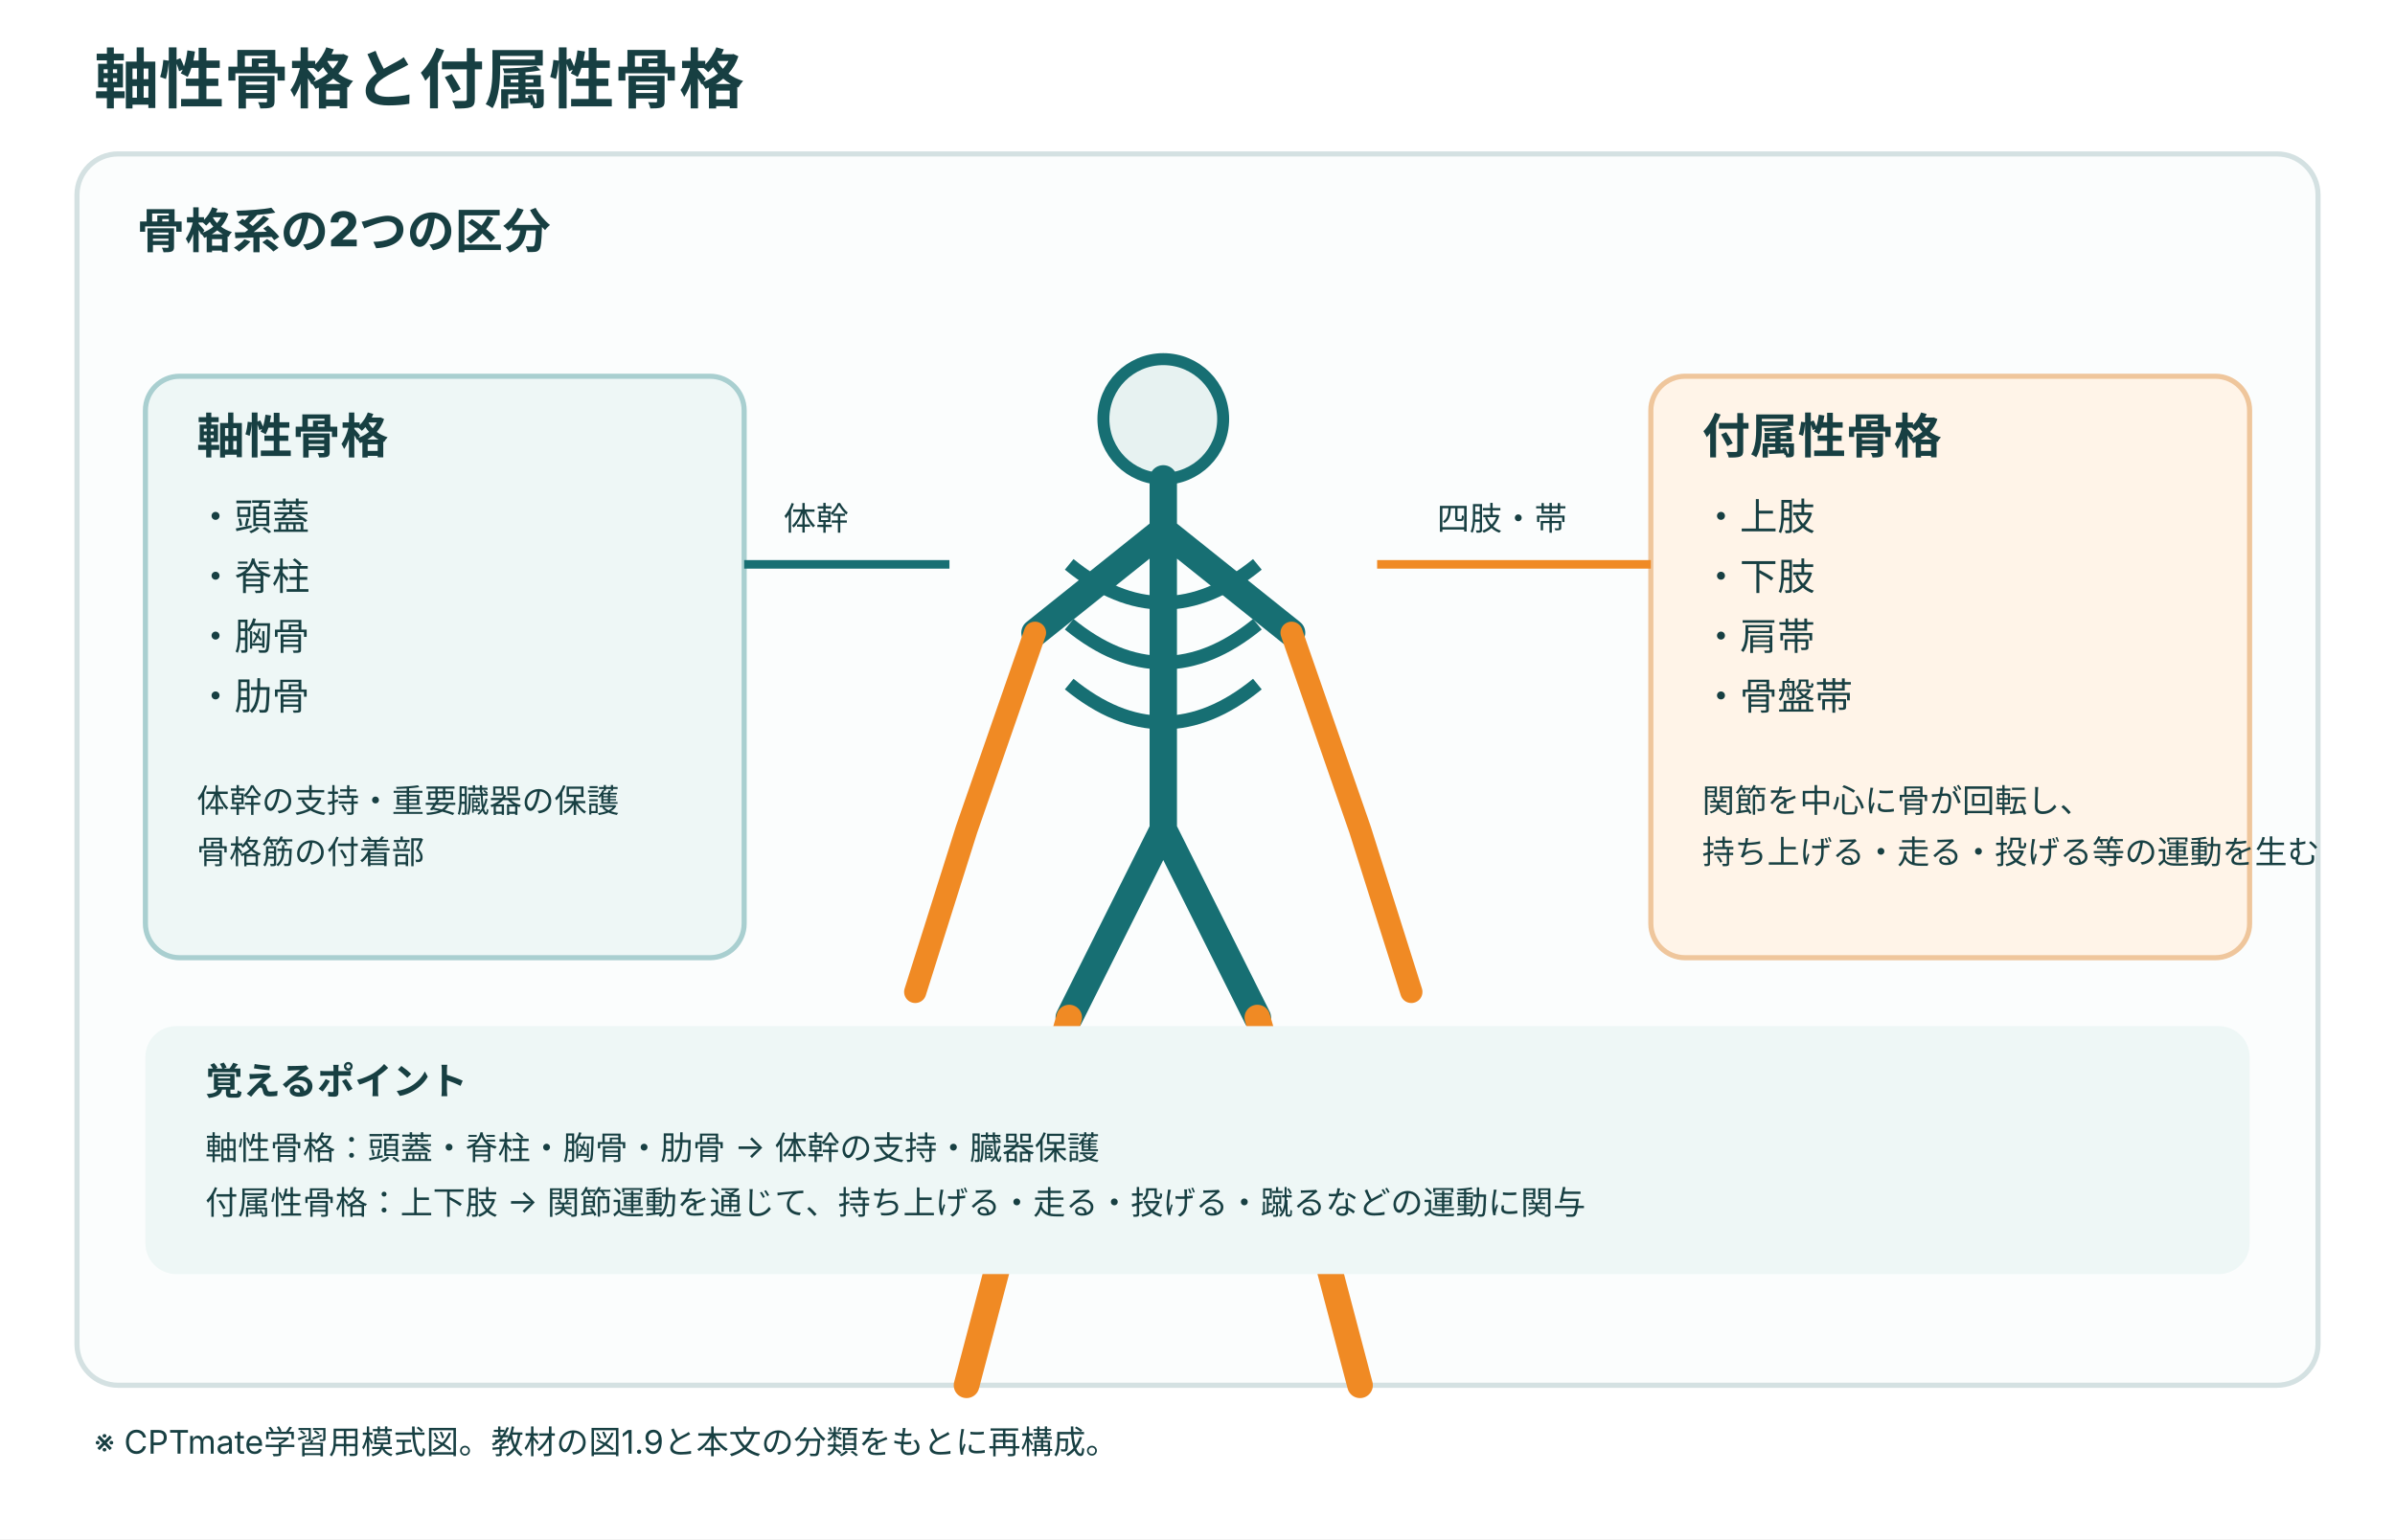
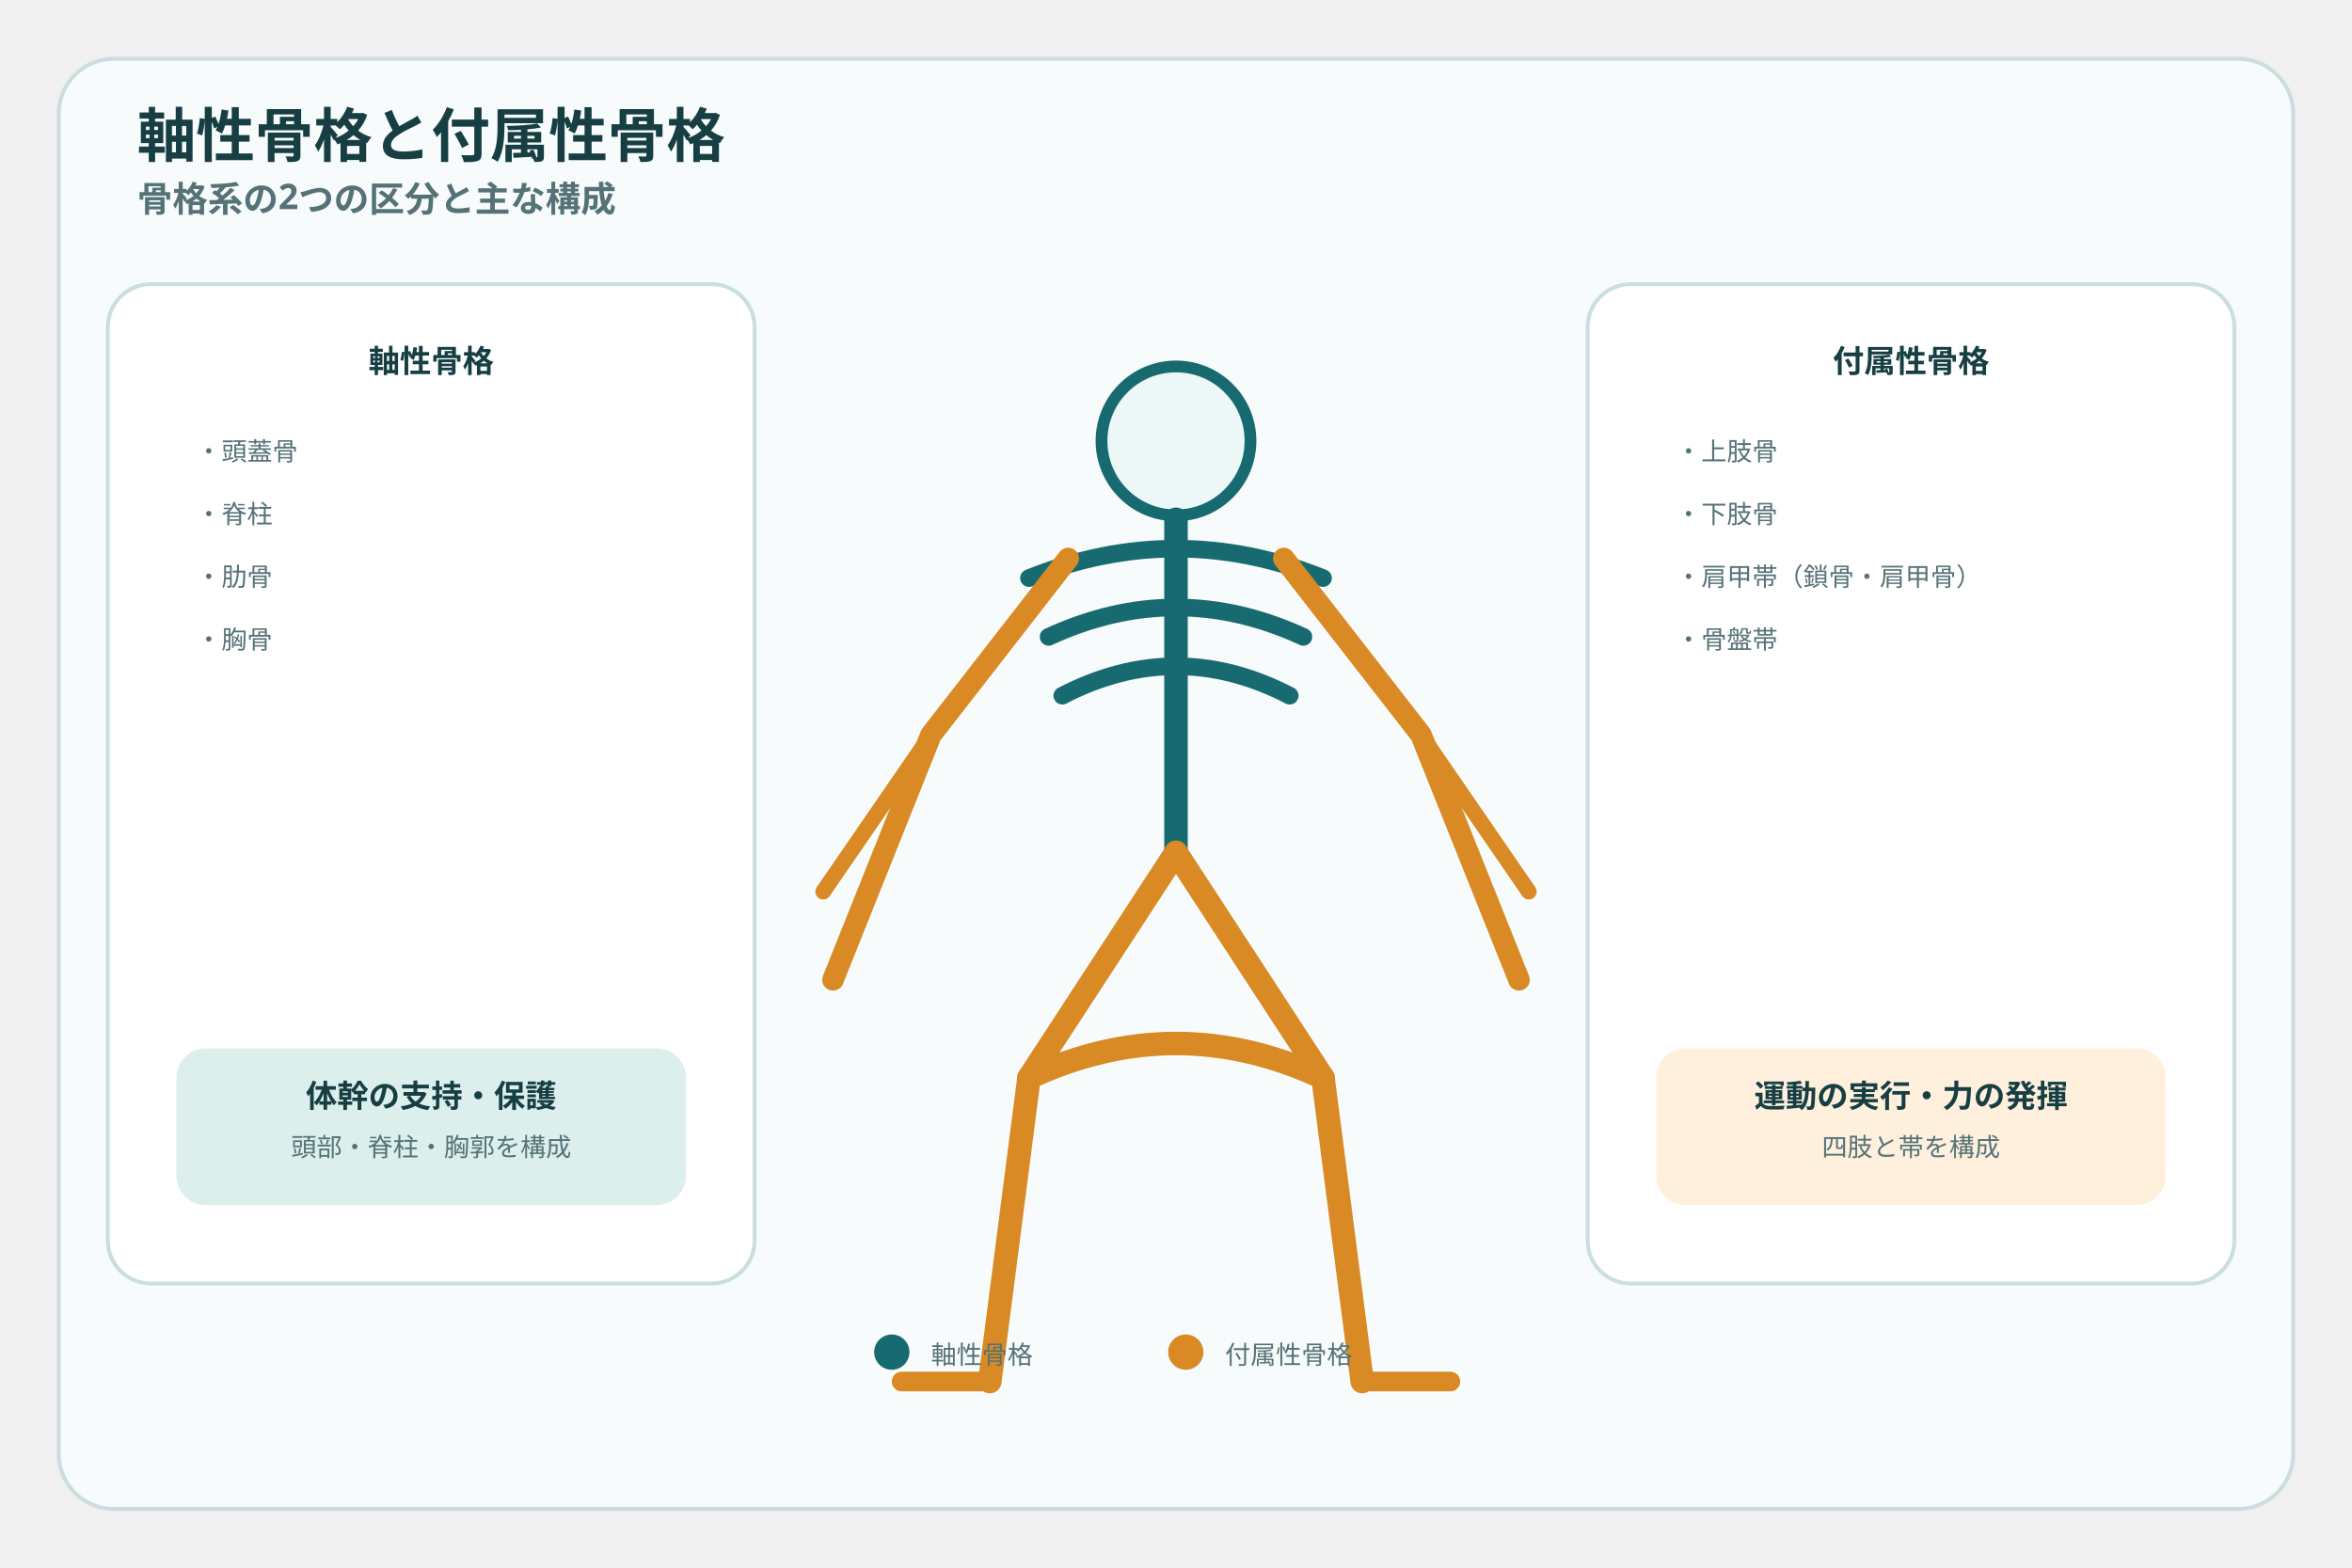
- <svg xmlns="http://www.w3.org/2000/svg" viewBox="0 0 1400 900">
-   <rect width="1400" height="900" fill="#fff" />
-   <style>.t{font-family:-apple-system,BlinkMacSystemFont,"Noto Sans JP","Yu Gothic",sans-serif;fill:#173f42}.h{font-size:38px;font-weight:800}.sh{font-size:28px;font-weight:800}.tx{font-size:22px}.sm{font-size:19px}.b{font-weight:800}.panel{fill:#fbfdfd;stroke:#d4e1e2;stroke-width:3}</style>
-   <text x="55" y="60" class="t h">軸性骨格と付属性骨格</text>
-   <rect x="45" y="90" width="1310" height="720" rx="24" class="panel" />
-   <text x="80" y="145" class="t sh">骨格系の2つの区分</text>
-   <g transform="translate(500,185)">
-     <circle cx="180" cy="60" r="35" fill="#e7f2f1" stroke="#176f73" stroke-width="7" />
-     <path d="M180 95 L180 300 M180 125 L105 185 M180 125 L255 185 M180 300 L125 410 M180 300 L235 410" fill="none" stroke="#176f73" stroke-width="16" stroke-linecap="round" />
-     <path d="M125 145 Q180 190 235 145 M125 180 Q180 225 235 180 M125 215 Q180 260 235 215" fill="none" stroke="#176f73" stroke-width="8" />
-     <path d="M105 185 L65 300 M255 185 L295 300 M65 300 L35 395 M295 300 L325 395" fill="none" stroke="#f08a24" stroke-width="13" stroke-linecap="round" />
-     <path d="M125 410 L90 530 M235 410 L270 530 M90 530 L65 625 M270 530 L295 625" fill="none" stroke="#f08a24" stroke-width="15" stroke-linecap="round" />
+ <svg xmlns="http://www.w3.org/2000/svg" width="1200" height="800" viewBox="0 0 1200 800">
+   <defs>
+     <marker id="a" markerWidth="10" markerHeight="10" refX="8" refY="5" orient="auto">
+       <path d="M0,0 L10,5 L0,10 z" fill="#6d8587" />
+     </marker>
+   </defs>
+   <style>.title{font:700 30px sans-serif;fill:#173f43}.sub{font:600 18px sans-serif;fill:#557276}.label{font:600 16px sans-serif;fill:#173f43}.small{font:500 13px sans-serif;fill:#557276}.box{fill:#fff;stroke:#cbdedf;stroke-width:2}.teal{fill:#176b70}.green{stroke:#4c9f84}.blue{stroke:#2867a8}.orange{stroke:#d49b45}.red{stroke:#b54848}.purple{stroke:#76508c}.arrow{stroke:#6d8587;stroke-width:4;fill:none;marker-end:url(#a)}.thin{fill:none;stroke-width:4;stroke-linecap:round}</style>
+   <rect x="30" y="30" width="1140" height="740" rx="28" fill="#f7fbfb" stroke="#cbdedf" stroke-width="2" />
+   <text x="70" y="80" class="title">軸性骨格と付属性骨格</text>
+   <text x="70" y="108" class="sub">骨格系の2つの区分と主な構成</text>
+   <g transform="translate(55 145)">
+     <rect class="box" width="330" height="510" rx="22" fill="#eef8f8" />
+     <text x="165" y="45" text-anchor="middle" class="label">軸性骨格</text>
+     <text x="45" y="90" class="small">・頭蓋骨</text>
+     <text x="45" y="122" class="small">・脊柱</text>
+     <text x="45" y="154" class="small">・肋骨</text>
+     <text x="45" y="186" class="small">・胸骨</text>
+     <rect x="35" y="390" width="260" height="80" rx="15" fill="#dcefed" />
+     <text x="165" y="420" text-anchor="middle" class="label">体幹の支持・保護</text>
+     <text x="165" y="445" text-anchor="middle" class="small">頭部・脊柱・胸郭を構成</text>
  </g>
-   <rect x="85" y="220" width="350" height="340" rx="20" fill="#eef7f6" stroke="#a9cfd0" stroke-width="3" />
-   <text x="115" y="265" class="t sh" fill="#176f73">軸性骨格</text>
-   <text x="115" y="310" class="t tx">・頭蓋</text>
-   <text x="115" y="345" class="t tx">・脊柱</text>
-   <text x="115" y="380" class="t tx">・胸骨</text>
-   <text x="115" y="415" class="t tx">・肋骨</text>
-   <text x="115" y="475" class="t sm">体幹の支持・重要臓器の保護</text>
-   <text x="115" y="505" class="t sm">骨格筋の付着部</text>
-   <rect x="965" y="220" width="350" height="340" rx="20" fill="#fff4e8" stroke="#efc69c" stroke-width="3" />
-   <text x="995" y="265" class="t sh" fill="#d97918">付属性骨格</text>
-   <text x="995" y="310" class="t tx">・上肢</text>
-   <text x="995" y="345" class="t tx">・下肢</text>
-   <text x="995" y="380" class="t tx">・肩帯</text>
-   <text x="995" y="415" class="t tx">・骨盤帯</text>
-   <text x="995" y="475" class="t sm">関節を中心に骨が回転し、</text>
-   <text x="995" y="505" class="t sm">持ち上げる・走る・投げる等の運動を生む</text>
-   <line x1="435" y1="330" x2="555" y2="330" stroke="#176f73" stroke-width="5" />
-   <text x="458" y="310" class="t sm">体幹</text>
-   <line x1="805" y1="330" x2="965" y2="330" stroke="#f08a24" stroke-width="5" />
-   <text x="840" y="310" class="t sm">四肢・帯</text>
-   <rect x="85" y="600" width="1230" height="145" rx="18" fill="#eef7f6" />
-   <text x="120" y="640" class="t tx b">覚えるポイント</text>
-   <text x="120" y="678" class="t sm">軸性骨格：頭蓋・脊柱・胸骨・肋骨 → 体幹の支持・臓器保護</text>
-   <text x="120" y="710" class="t sm">付属性骨格：上下肢 → 関節運動を通じて、持ち上げる・走る・投げる・蹴るなどの運動に関与</text>
-   <text x="55" y="850" class="t sm">※ CPTmate学習用模式図。教材の図1.9と本文の分類をもとに再構成。</text>
+   <g transform="translate(810 145)">
+     <rect class="box" width="330" height="510" rx="22" fill="#fff4e8" />
+     <text x="165" y="45" text-anchor="middle" class="label">付属性骨格</text>
+     <text x="45" y="90" class="small">・上肢骨</text>
+     <text x="45" y="122" class="small">・下肢骨</text>
+     <text x="45" y="154" class="small">・肩甲帯（鎖骨・肩甲骨）</text>
+     <text x="45" y="186" class="small">・骨盤帯</text>
+     <rect x="35" y="390" width="260" height="80" rx="15" fill="#fff0dd" />
+     <text x="165" y="420" text-anchor="middle" class="label">運動の実行・力の発揮</text>
+     <text x="165" y="445" text-anchor="middle" class="small">四肢と帯を構成</text>
+   </g>
+   <g transform="translate(600 170)" stroke-linecap="round" fill="none">
+     <circle cx="0" cy="55" r="38" fill="#edf7f7" stroke="#176b70" stroke-width="6" />
+     <path d="M0 95v170" stroke="#176b70" stroke-width="12" />
+     <path d="M-75 125 Q0 95 75 125 M-65 155 Q0 125 65 155 M-58 185 Q0 155 58 185" stroke="#176b70" stroke-width="9" />
+     <path d="M-55 115 L-125 205 L-175 330" stroke="#d98a24" stroke-width="11" />
+     <path d="M55 115 L125 205 L175 330" stroke="#d98a24" stroke-width="11" />
+     <path d="M0 265 L-75 380 L-95 535" stroke="#d98a24" stroke-width="12" />
+     <path d="M0 265 L75 380 L95 535" stroke="#d98a24" stroke-width="12" />
+     <path d="M-75 380 Q0 345 75 380" stroke="#d98a24" stroke-width="12" />
+     <path d="M-125 205 l-55 80 M125 205 l55 80" stroke="#d98a24" stroke-width="8" />
+     <path d="M-95 535h-45 M95 535h45" stroke="#d98a24" stroke-width="10" />
+   </g>
+   <g transform="translate(455 690)">
+     <circle cx="0" cy="0" r="9" fill="#176b70" />
+     <text x="20" y="6" class="small">軸性骨格</text>
+     <circle cx="150" cy="0" r="9" fill="#d98a24" />
+     <text x="170" y="6" class="small">付属性骨格</text>
+   </g>
</svg>
